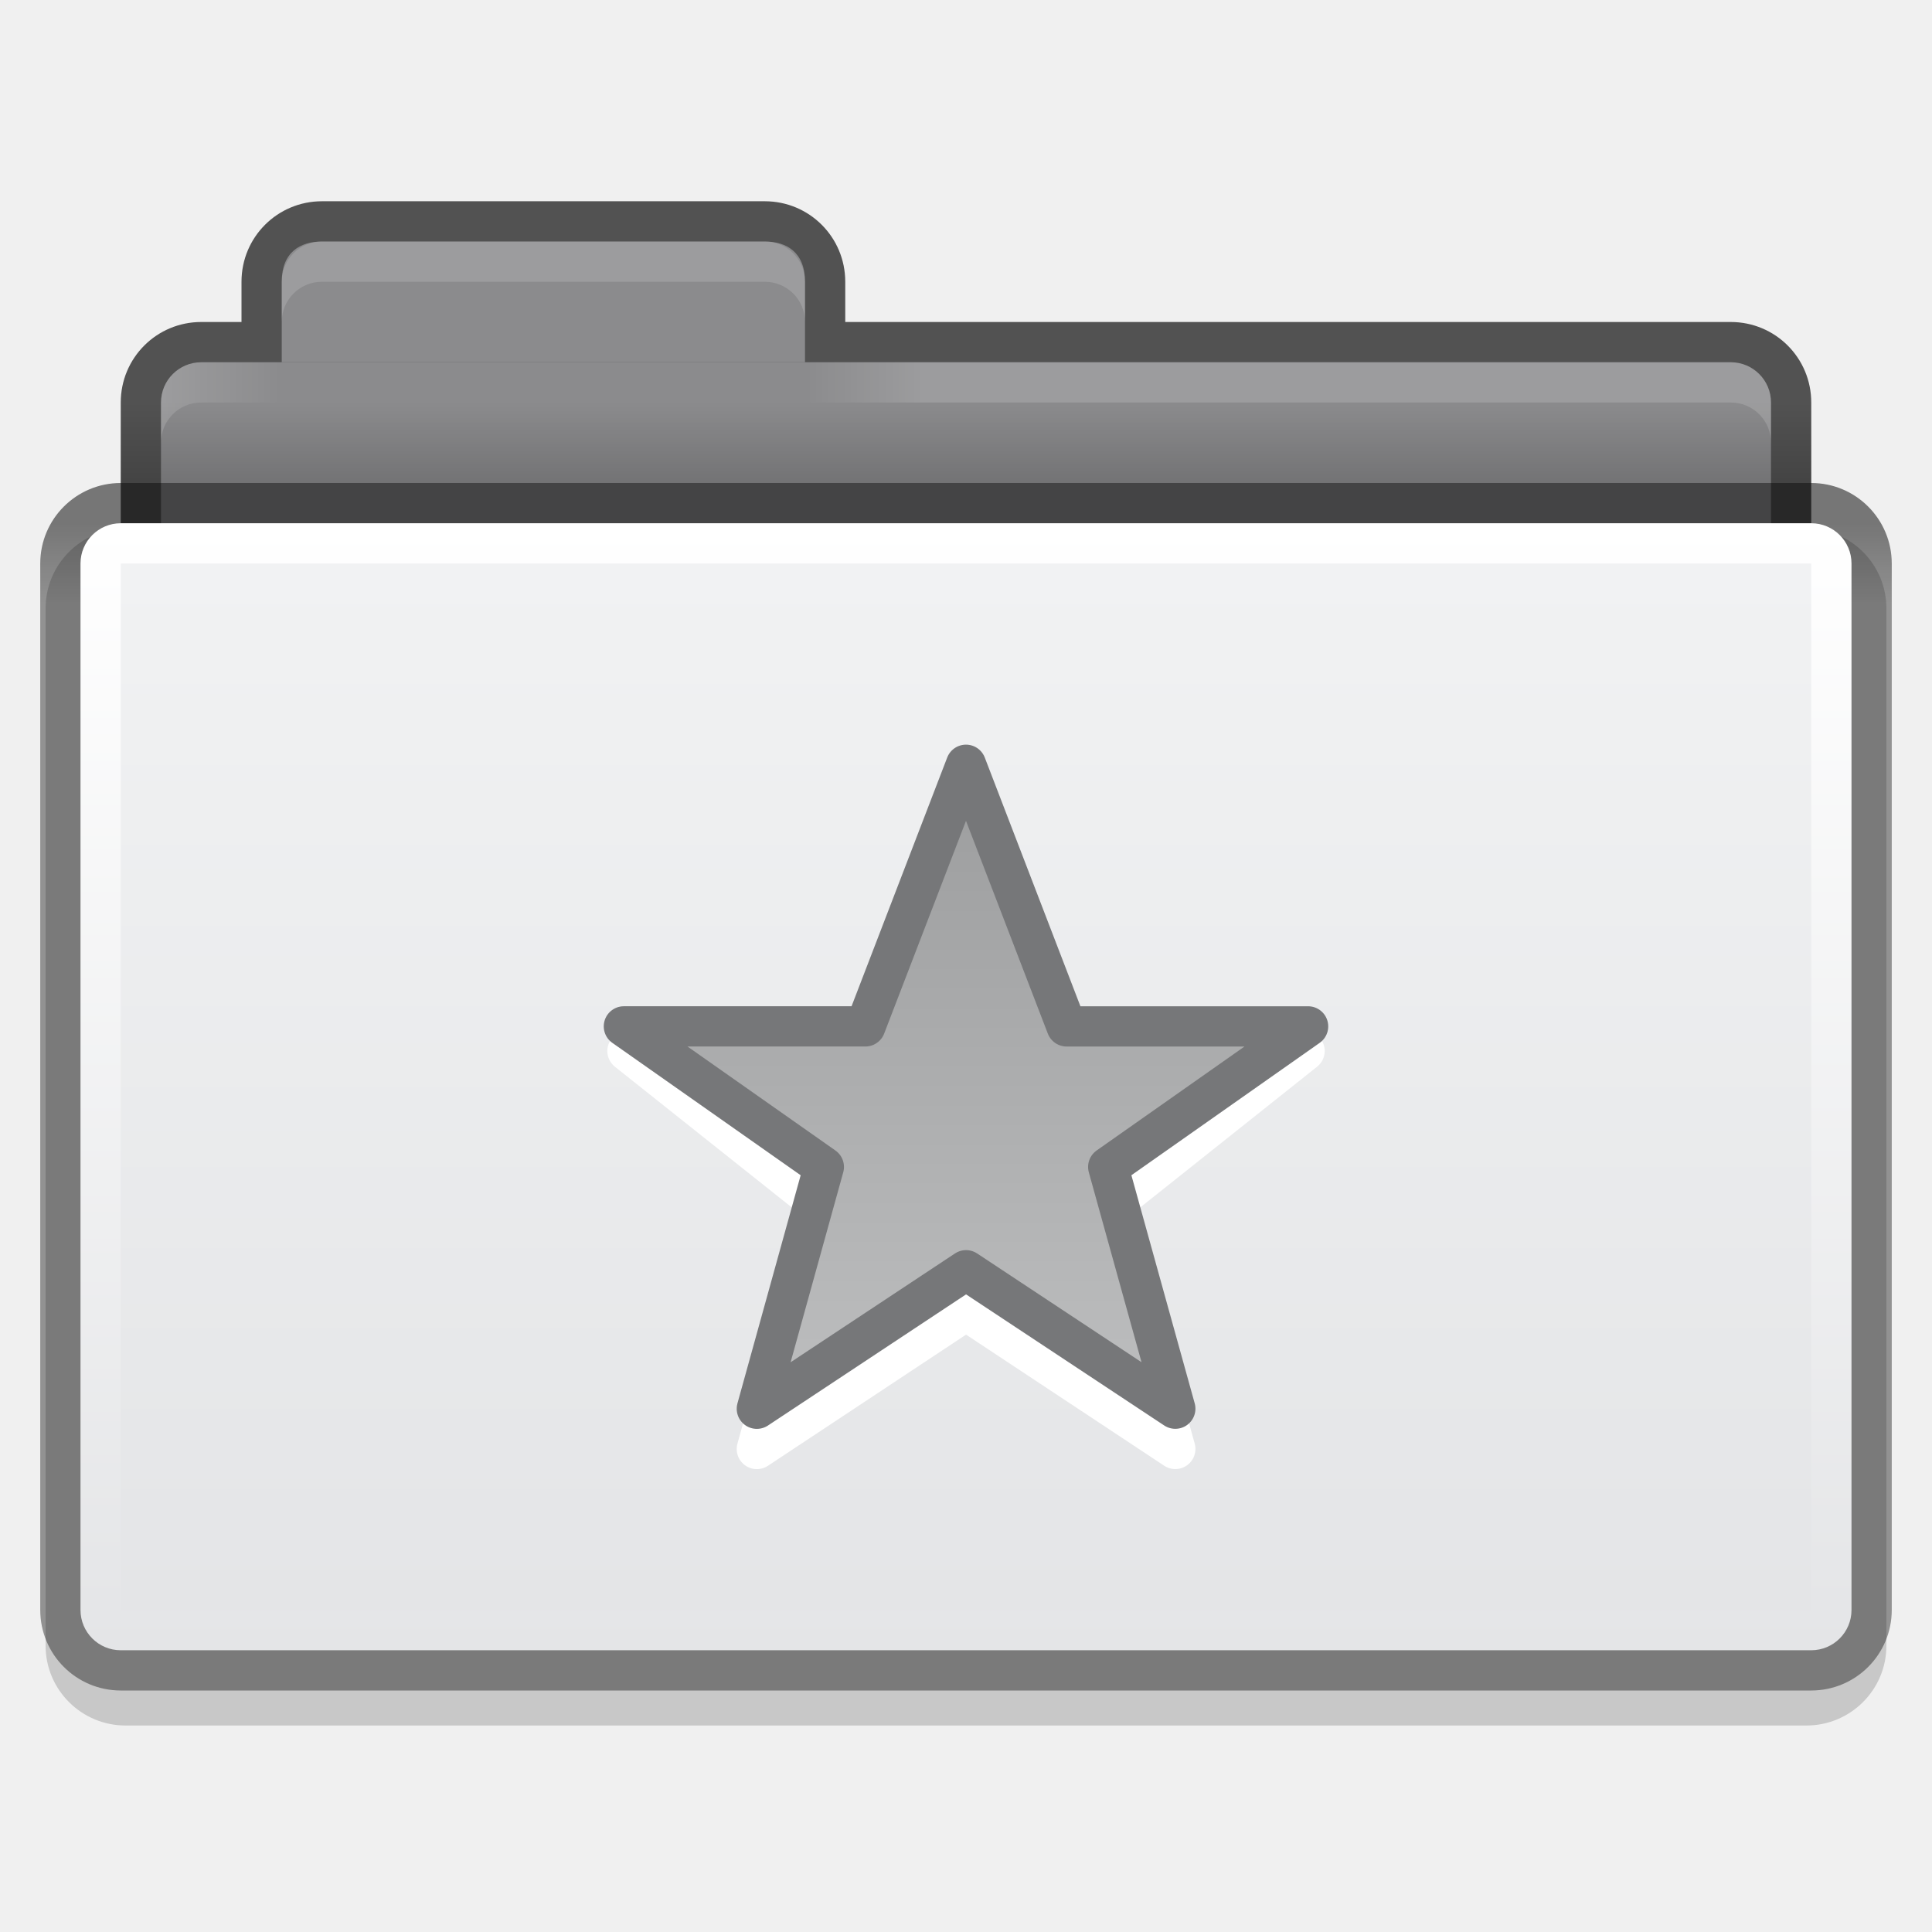
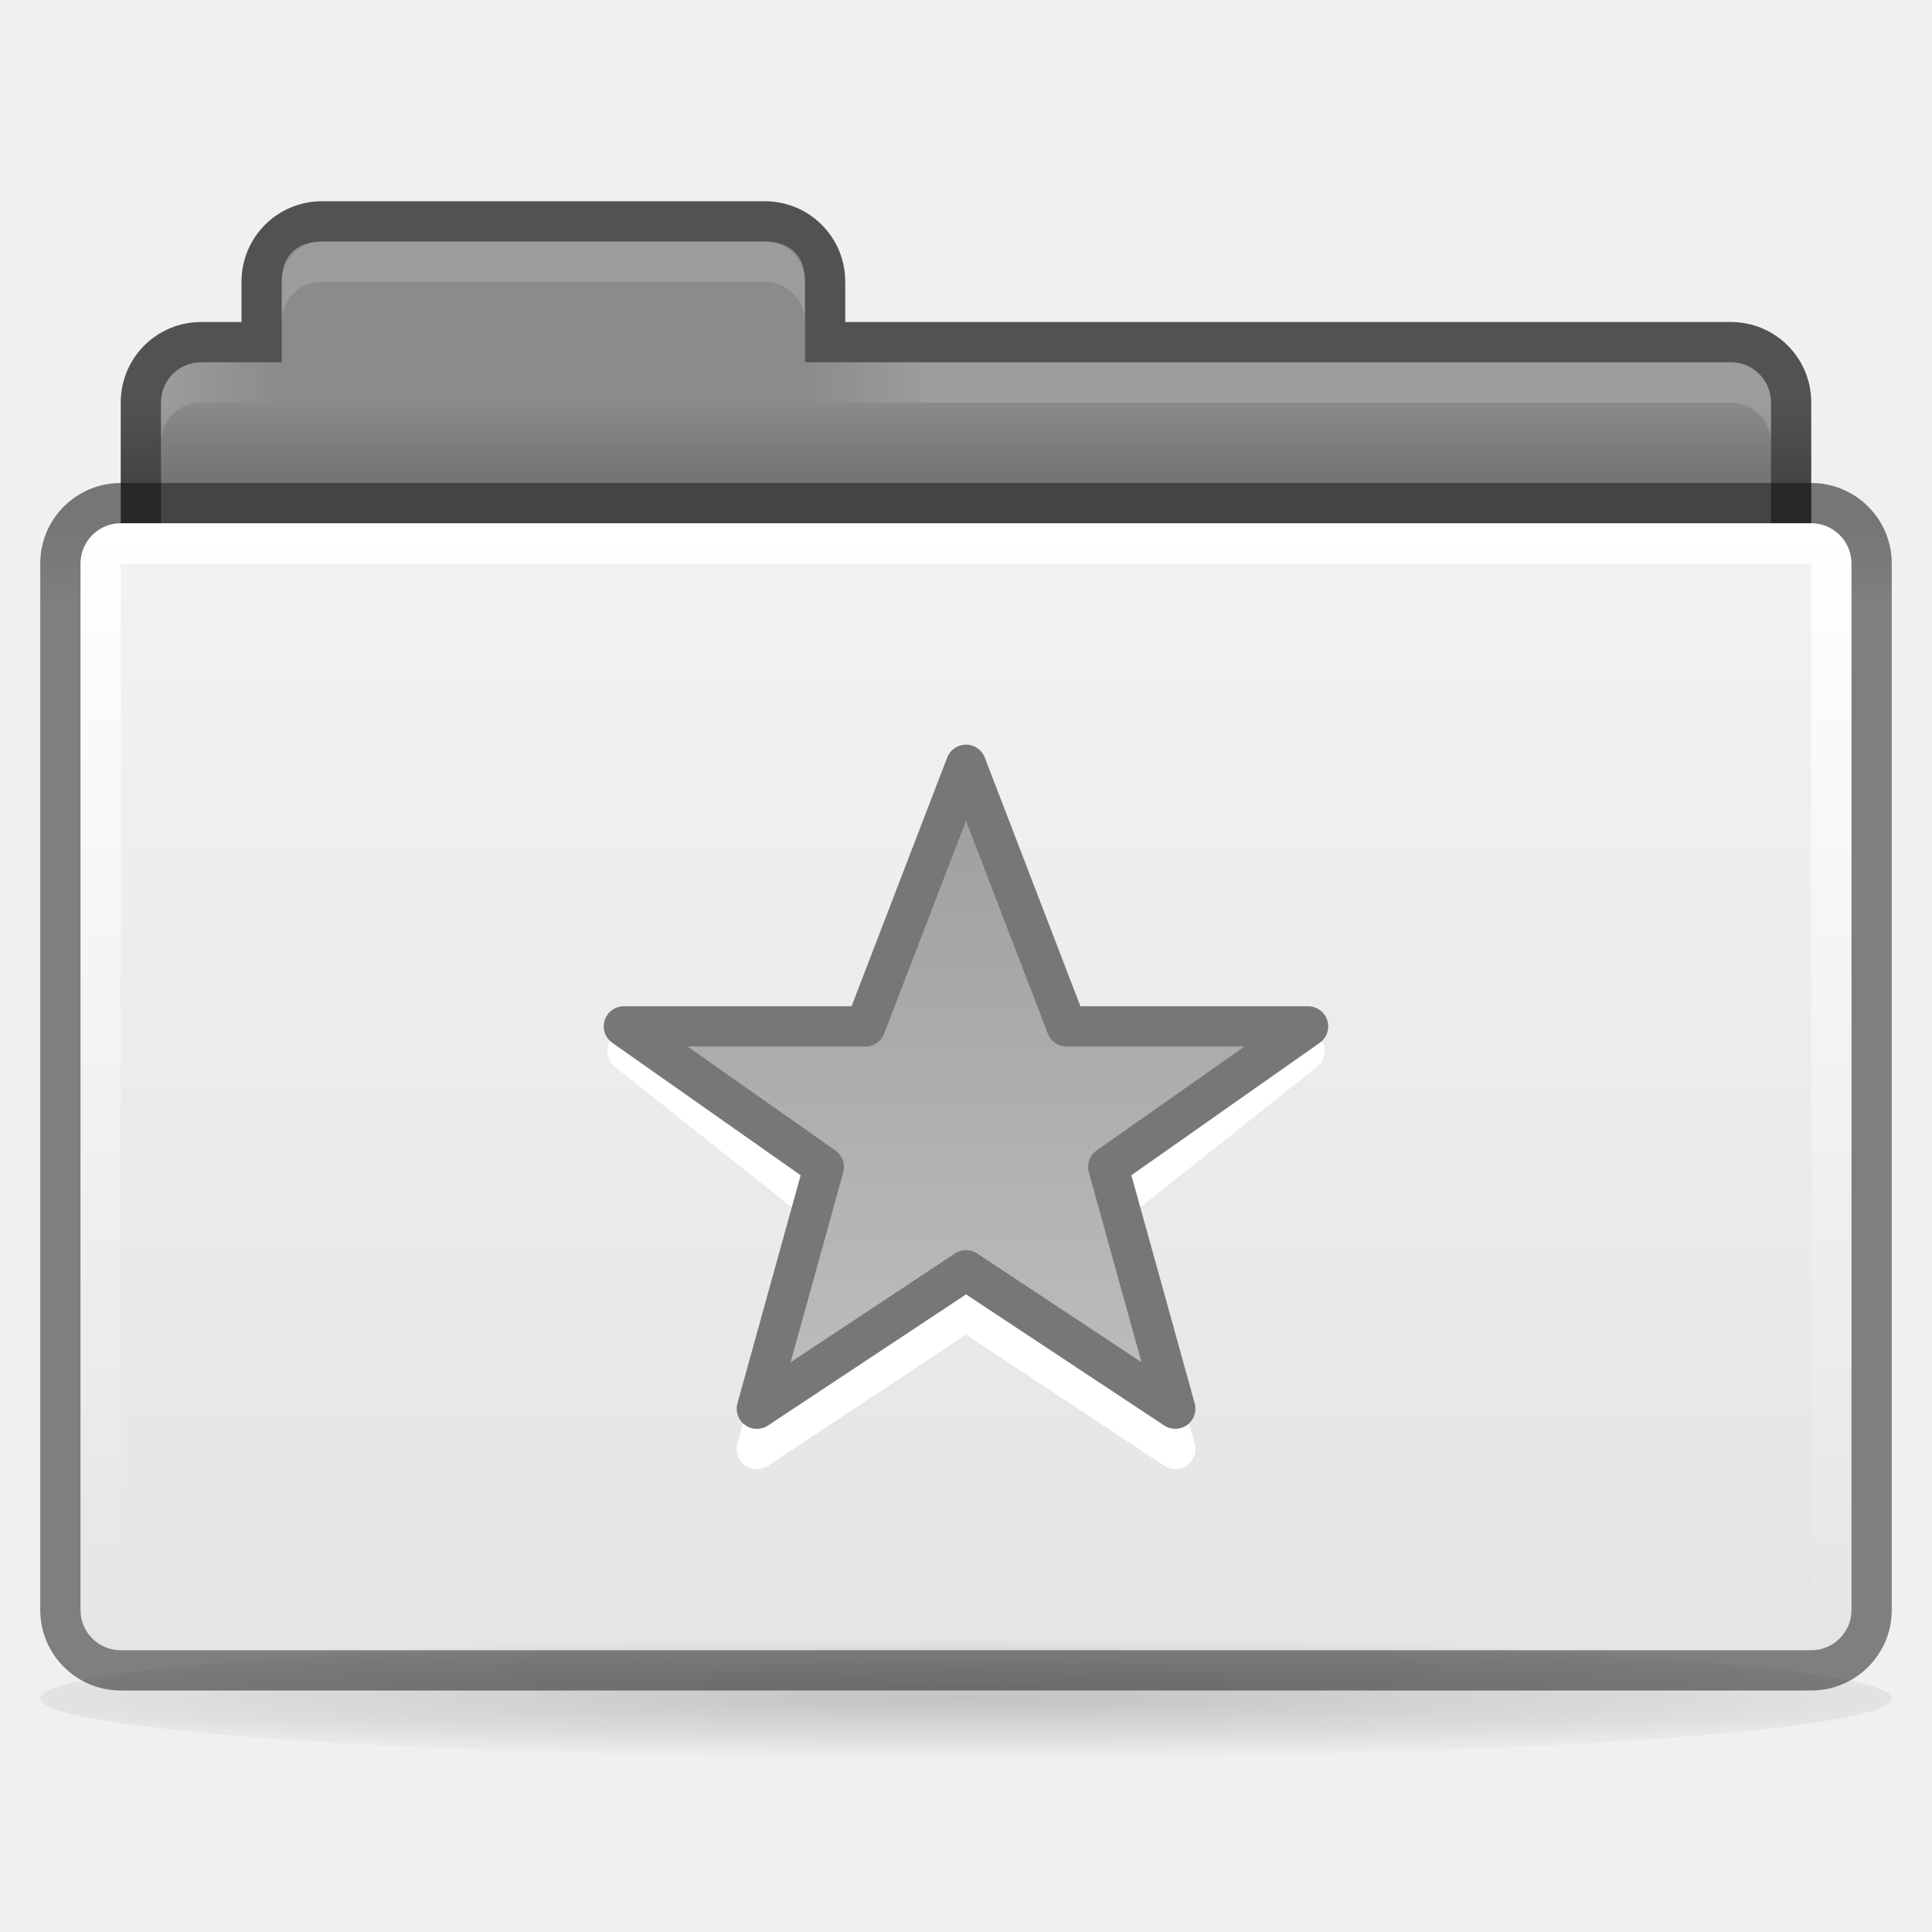
<svg xmlns="http://www.w3.org/2000/svg" xmlns:xlink="http://www.w3.org/1999/xlink" id="svg2" version="1.1" width="48" height="48">
  <defs id="defs6">
-     <linearGradient id="linearGradient3829">
-       <stop style="stop-color:#000000;stop-opacity:1;" offset="0" id="stop3831" />
-       <stop style="stop-color:#000000;stop-opacity:0;" offset="1" id="stop3833" />
-     </linearGradient>
-     <linearGradient id="linearGradient3788">
-       <stop style="stop-color:#000000;stop-opacity:0.51;" offset="0" id="stop3790" />
-       <stop style="stop-color:#000000;stop-opacity:0.392;" offset="1" id="stop3792" />
-     </linearGradient>
-     <linearGradient id="linearGradient3782">
-       <stop id="stop3784" offset="0" style="stop-color:#ffffff;stop-opacity:1;" />
-       <stop id="stop3786" offset="1" style="stop-color:#e4e5e7;stop-opacity:1;" />
-     </linearGradient>
-     <linearGradient id="linearGradient3927">
-       <stop style="stop-color:#f1f2f3;stop-opacity:1;" offset="0" id="stop3929" />
-       <stop style="stop-color:#e4e5e7;stop-opacity:1;" offset="1" id="stop3931" />
-     </linearGradient>
-     <linearGradient xlink:href="#linearGradient3927" id="linearGradient3933" x1="25" y1="16" x2="25" y2="39" gradientUnits="userSpaceOnUse" gradientTransform="matrix(1.135135,0,0,1.130435,-2.675676,-5.086957)" />
-     <linearGradient xlink:href="#linearGradient3782" id="linearGradient3965" x1="25" y1="27" x2="25" y2="52" gradientUnits="userSpaceOnUse" gradientTransform="matrix(1.128205,0,0,1.12,-5.897436,-18.24)" />
-     <linearGradient xlink:href="#linearGradient3788" id="linearGradient3794" x1="23.5" y1="11.033" x2="23.5" y2="13.1" gradientUnits="userSpaceOnUse" gradientTransform="matrix(1.022222,0,0,0.9677419,-0.02222222,1.322581)" />
-     <linearGradient xlink:href="#linearGradient3829" id="linearGradient3835" x1="22" y1="11" x2="22" y2="9" gradientUnits="userSpaceOnUse" gradientTransform="matrix(1.05,0,0,1,-1.2,0)" />
-     <linearGradient id="linearGradient3930">
-       <stop style="stop-color:#ffffff;stop-opacity:1;" offset="0" id="stop3932" />
-       <stop style="stop-color:#ffffff;stop-opacity:0;" offset="1" id="stop3934" />
-     </linearGradient>
-     <linearGradient gradientTransform="translate(-1,13)" y2="-4" x2="8" y1="-4" x1="5" gradientUnits="userSpaceOnUse" id="linearGradient3987" xlink:href="#linearGradient3930" />
-     <linearGradient id="linearGradient3930-4">
-       <stop style="stop-color:#ffffff;stop-opacity:1;" offset="0" id="stop3932-8" />
-       <stop style="stop-color:#ffffff;stop-opacity:0;" offset="1" id="stop3934-2" />
-     </linearGradient>
-     <linearGradient y2="-4" x2="29" y1="-4" x1="26" gradientTransform="matrix(-1,0,0,1,49,13)" gradientUnits="userSpaceOnUse" id="linearGradient3064" xlink:href="#linearGradient3930-4" />
-     <linearGradient id="linearGradient3788-7">
-       <stop style="stop-color:#000000;stop-opacity:0.51;" offset="0" id="stop3790-4" />
-       <stop style="stop-color:#000000;stop-opacity:0.392;" offset="1" id="stop3792-6" />
-     </linearGradient>
-     <linearGradient id="linearGradient3782-3">
-       <stop id="stop3784-5" offset="0" style="stop-color:#ffffff;stop-opacity:1;" />
-       <stop id="stop3786-1" offset="1" style="stop-color:#e4e5e7;stop-opacity:1;" />
-     </linearGradient>
-     <linearGradient id="linearGradient3927-4">
-       <stop style="stop-color:#f1f2f3;stop-opacity:1;" offset="0" id="stop3929-0" />
-       <stop style="stop-color:#e4e5e7;stop-opacity:1;" offset="1" id="stop3931-7" />
+     <linearGradient id="linearGradient4278">
+       <stop id="stop4280" offset="0" style="stop-color:#000000;stop-opacity:1" />
+       <stop id="stop4282" offset="1" style="stop-color:#000000;stop-opacity:0" />
    </linearGradient>
    <linearGradient id="linearGradient3937-5">
      <stop id="stop3939-6" offset="0" style="stop-color:#9c9d9e;stop-opacity:1;" />
      <stop id="stop3941-3" offset="1" style="stop-color:#bbbcbd;stop-opacity:1" />
    </linearGradient>
    <linearGradient xlink:href="#linearGradient3937-5" id="linearGradient3994" x1="-31.784" y1="-8.261" x2="-28.761" y2="10.838" gradientUnits="userSpaceOnUse" />
-     <linearGradient xlink:href="#linearGradient3937-5-6" id="linearGradient3994-4" x1="-31.784" y1="-8.261" x2="-28.761" y2="10.838" gradientUnits="userSpaceOnUse" />
-     <linearGradient id="linearGradient3937-5-6">
-       <stop id="stop3939-6-0" offset="0" style="stop-color:#9c9d9e;stop-opacity:1;" />
-       <stop id="stop3941-3-3" offset="1" style="stop-color:#bbbcbd;stop-opacity:1;" />
+     <linearGradient xlink:href="#linearGradient3788" id="linearGradient3794" x1="23.5" y1="11.033" x2="23.5" y2="13.1" gradientUnits="userSpaceOnUse" gradientTransform="matrix(1.022222,0,0,0.9677419,-0.02222222,1.322581)" />
+     <linearGradient id="linearGradient3788">
+       <stop style="stop-color:#000000;stop-opacity:0.51;" offset="0" id="stop3790" />
+       <stop style="stop-color:#000000;stop-opacity:0.471" offset="1" id="stop3792" />
    </linearGradient>
-     <linearGradient xlink:href="#linearGradient3930-4" id="linearGradient4031" gradientUnits="userSpaceOnUse" gradientTransform="matrix(-1,0,0,1,49,14)" x1="26" y1="-4" x2="29" y2="-4" />
-     <linearGradient xlink:href="#linearGradient3930" id="linearGradient4034" gradientUnits="userSpaceOnUse" gradientTransform="translate(-1,14)" x1="5" y1="-4" x2="8" y2="-4" />
-     <linearGradient xlink:href="#linearGradient3829" id="linearGradient4038" gradientUnits="userSpaceOnUse" gradientTransform="matrix(1.05,0,0,1,-1.2,1)" x1="22" y1="11" x2="22" y2="9" />
-     <linearGradient xlink:href="#linearGradient3927" id="linearGradient4042" gradientUnits="userSpaceOnUse" gradientTransform="matrix(1.135135,0,0,1.130435,-2.675676,-4.086957)" x1="25" y1="16" x2="25" y2="39" />
-     <linearGradient xlink:href="#linearGradient3782" id="linearGradient4045" gradientUnits="userSpaceOnUse" gradientTransform="matrix(1.128205,0,0,1.12,-5.897436,-17.24)" x1="25" y1="27" x2="25" y2="52" />
-     <linearGradient xlink:href="#linearGradient3788" id="linearGradient4048" gradientUnits="userSpaceOnUse" gradientTransform="matrix(1.022222,0,0,0.9677419,-0.02222222,2.322581)" x1="23.5" y1="11.033" x2="23.5" y2="13.1" />
+     <linearGradient xlink:href="#linearGradient3782" id="linearGradient3965" x1="25" y1="27" x2="25" y2="52" gradientUnits="userSpaceOnUse" gradientTransform="matrix(1.128205,0,0,1.12,-5.897436,-18.24)" />
+     <linearGradient id="linearGradient3782">
+       <stop id="stop3784" offset="0" style="stop-color:#ffffff;stop-opacity:1;" />
+       <stop id="stop3786" offset="1" style="stop-color:#e4e5e7;stop-opacity:1;" />
+     </linearGradient>
+     <linearGradient xlink:href="#linearGradient3927" id="linearGradient3933" x1="25" y1="16" x2="25" y2="39" gradientUnits="userSpaceOnUse" gradientTransform="matrix(1.135135,0,0,1.130435,-2.675676,-5.086957)" />
+     <linearGradient id="linearGradient3927">
+       <stop style="stop-color:#f1f2f3;stop-opacity:1;" offset="0" id="stop3929" />
+       <stop style="stop-color:#e4e5e7;stop-opacity:1;" offset="1" id="stop3931" />
+     </linearGradient>
+     <linearGradient xlink:href="#linearGradient4278" id="linearGradient3835" x1="22" y1="11" x2="22" y2="9" gradientUnits="userSpaceOnUse" gradientTransform="matrix(1.05,0,0,1,-1.2,0)" />
+     <linearGradient gradientTransform="translate(-1,13)" y2="-4" x2="8" y1="-4" x1="5" gradientUnits="userSpaceOnUse" id="linearGradient3987" xlink:href="#linearGradient3930" />
+     <linearGradient id="linearGradient3930">
+       <stop style="stop-color:#ffffff;stop-opacity:1;" offset="0" id="stop3932" />
+       <stop style="stop-color:#ffffff;stop-opacity:0;" offset="1" id="stop3934" />
+     </linearGradient>
+     <linearGradient y2="-4" x2="29" y1="-4" x1="26" gradientTransform="matrix(-1,0,0,1,49,13)" gradientUnits="userSpaceOnUse" id="linearGradient3064" xlink:href="#linearGradient3930" />
+     <radialGradient xlink:href="#linearGradient4303" id="radialGradient4309" cx="31" cy="52.6" fx="31" fy="52.6" r="31" gradientTransform="matrix(0.9761869,0,0,0.048387,-6.261796,38.65484)" gradientUnits="userSpaceOnUse" />
+     <linearGradient id="linearGradient4303">
+       <stop style="stop-color:#000000;stop-opacity:0.19" offset="0" id="stop4305" />
+       <stop id="stop4311" offset="0.744" style="stop-color:#000000;stop-opacity:0.059" />
+       <stop style="stop-color:#000000;stop-opacity:0;" offset="1" id="stop4307" />
+     </linearGradient>
  </defs>
+   <g id="layer1">
+     <g transform="translate(0,0.9999985)" style="display:inline" id="g4187">
+       <path id="rect3967" transform="translate(0,-1)" d="M 8,5 C 6.892,5 6,5.892 6,7 L 6,8 5,8 C 3.892,8 3,8.892 3,10 l 0,10 c 0,1.108 0.892,2 2,2 l 38,0 c 1.108,0 2,-0.892 2,-2 L 45,10 C 45,8.892 44.108,8 43,8 L 21,8 21,7 C 21,5.892 20.108,5 19,5 L 8,5 Z" style="fill:#000000;fill-opacity:0.659;stroke:#000000;stroke-width:0;stroke-miterlimit:4;stroke-dasharray:none;stroke-opacity:1" />
+       <path id="rect3969" transform="translate(0,-1)" d="M 8,6 C 7.466,6 7,6.261 7,7 L 7,9 5,9 C 4.446,9 4,9.446 4,10 l 0,10 c 0,0.554 0.446,1 1,1 l 38,0 c 0.554,0 1,-0.446 1,-1 L 44,10 C 44,9.446 43.554,9 43,9 L 20,9 20,7 C 20,6.261 19.534,6 19,6 L 8,6 Z" style="fill:#8b8b8d;fill-opacity:1;stroke:#000000;stroke-width:0;stroke-miterlimit:4;stroke-dasharray:none;stroke-opacity:1" />
+       <rect style="fill:url(#linearGradient3794);fill-opacity:1;stroke:#000000;stroke-width:0;stroke-miterlimit:4;stroke-dasharray:none;stroke-opacity:1" id="rect3915" width="46" height="30" x="1" y="11" rx="2" ry="2" />
+       <rect rx="1" style="fill:url(#linearGradient3965);fill-opacity:1;stroke:#000000;stroke-width:0;stroke-miterlimit:4;stroke-dasharray:none;stroke-opacity:1" id="rect3957" width="44" height="28" x="2" y="12" ry="1" />
+       <rect style="fill:url(#linearGradient3933);fill-opacity:1;stroke:#000000;stroke-width:0;stroke-miterlimit:4;stroke-dasharray:none;stroke-opacity:1" id="rect3925" width="42" height="26" x="3" y="13" rx="0" ry="0" />
+       <rect ry="0" y="9" x="3" height="2" width="42" id="rect3827" style="opacity:0.173;fill:url(#linearGradient3835);fill-opacity:1;stroke:#102b68;stroke-width:0;stroke-linecap:butt;stroke-linejoin:miter;stroke-miterlimit:4;stroke-dasharray:none;stroke-dashoffset:0;stroke-opacity:1" />
+       <path id="rect3011" d="M 8,5 C 7.446,5 7,5.446 7,6 L 7,7 C 7,6.446 7.446,6 8,6 l 11,0 c 0.554,0 1,0.446 1,1 L 20,6 C 20,5.446 19.554,5 19,5 L 8,5 Z" style="opacity:0.15;fill:#ffffff;fill-opacity:1;stroke:#767779;stroke-width:0;stroke-linecap:butt;stroke-linejoin:miter;stroke-miterlimit:4;stroke-dasharray:none;stroke-dashoffset:0;stroke-opacity:1" />
+       <path id="rect3891-8" d="M 5,8 C 4.446,8 4,8.446 4,9 l 0,1 C 4,9.446 4.446,9 5,9 L 7,9 7,8 Z" style="display:inline;opacity:0.15;fill:url(#linearGradient3987);fill-opacity:1;stroke:#767779;stroke-width:0;stroke-linecap:butt;stroke-linejoin:miter;stroke-miterlimit:4;stroke-dasharray:none;stroke-dashoffset:0;stroke-opacity:1" />
+       <path id="rect3891-8-0" d="m 43,8 c 0.554,0 1,0.446 1,1 l 0,1 C 44,9.446 43.554,9 43,9 L 20,9 20,8 Z" style="display:inline;opacity:0.15;fill:url(#linearGradient3064);fill-opacity:1;stroke:#767779;stroke-width:0;stroke-linecap:butt;stroke-linejoin:miter;stroke-miterlimit:4;stroke-dasharray:none;stroke-dashoffset:0;stroke-opacity:1" />
+       <ellipse cx="24" cy="41.2" rx="23" ry="1.5" style="display:inline;opacity:1;fill:url(#radialGradient4309);fill-opacity:1;stroke:none;stroke-width:1.2;stroke-linecap:butt;stroke-linejoin:miter;stroke-miterlimit:4;stroke-dasharray:none;stroke-dashoffset:0;stroke-opacity:1" id="path4293" />
+     </g>
+   </g>
  <g id="layer4" style="display:inline">
-     <rect transform="matrix(0.9942005,0,0,0.9913259,0,1.372987)" style="opacity:0.17;fill:#000000;fill-opacity:1;stroke:#000000;stroke-width:0;stroke-miterlimit:4;stroke-opacity:1;stroke-dasharray:none;display:inline;" id="rect3915-0" width="46" height="30" x="1.14" y="11.86" rx="2" ry="2" />
-     <path id="rect3967" d="M 8,5 C 6.892,5 6,5.892 6,7 L 6,8 5,8 C 3.892,8 3,8.892 3,10 l 0,10 c 0,1.108 0.892,2 2,2 l 38,0 c 1.108,0 2,-0.892 2,-2 L 45,10 C 45,8.892 44.108,8 43,8 L 21,8 21,7 C 21,5.892 20.108,5 19,5 L 8,5 z" style="fill:#000000;fill-opacity:0.659;stroke:#000000;stroke-width:0;stroke-miterlimit:4;stroke-opacity:1;stroke-dasharray:none" />
-     <rect style="fill:#8b8b8d;fill-opacity:1;stroke:#000000;stroke-width:0;stroke-miterlimit:4;stroke-opacity:1;stroke-dasharray:none" id="rect3969" width="40" height="12" x="4" y="9" ry="1" />
-     <path id="rect3945" d="m 8,6 11,0 c 0.534,0 1,0.261 1,1 L 20,9 20,9 7,9 7,9 7,7 C 7,6.261 7.466,6 8,6 z" style="fill:#8b8b8d;fill-opacity:1;stroke:#000000;stroke-width:0;stroke-miterlimit:4;stroke-opacity:1" />
-     <rect style="fill:url(#linearGradient4048);fill-opacity:1;stroke:#000000;stroke-width:0;stroke-miterlimit:4;stroke-opacity:1;stroke-dasharray:none" id="rect3915" width="46" height="30" x="1" y="12" rx="2" ry="2" />
-     <rect rx="1" style="fill:url(#linearGradient4045);fill-opacity:1;stroke:#000000;stroke-width:0;stroke-miterlimit:4;stroke-opacity:1;stroke-dasharray:none" id="rect3957" width="44" height="28" x="2" y="13" ry="1" />
-     <rect style="fill:url(#linearGradient4042);fill-opacity:1;stroke:#000000;stroke-width:0;stroke-miterlimit:4;stroke-opacity:1;stroke-dasharray:none" id="rect3925" width="42" height="26" x="3" y="14" rx="0" ry="0" />
    <path style="fill:none;stroke:#ffffff;stroke-width:1.289;stroke-linecap:butt;stroke-linejoin:round;stroke-miterlimit:4;stroke-opacity:1;stroke-dasharray:none;stroke-dashoffset:0;display:inline" id="path3092-5" d="m -21.938,11.062 -7.313,-3.332 -5.925,5.429 0.909,-7.985 -6.995,-3.958 7.875,-1.603 1.603,-7.875 3.958,6.995 7.985,-0.909 -5.429,5.925 z" transform="matrix(0.7661567,0.1212606,-0.1212606,0.7661567,47.34946,30.18361)" />
    <path style="fill:url(#linearGradient3994);fill-opacity:1;stroke:#767779;stroke-width:1.289;stroke-linecap:round;stroke-linejoin:round;stroke-miterlimit:4;stroke-opacity:1;stroke-dashoffset:0" d="m -21.938,11.062 -7.313,-3.332 -5.925,5.429 0.909,-7.985 -7.03,-3.446 7.64,-1.209 1.873,-8.78 4.493,7.773 7.64,-1.209 -5.62,5.447 z" id="path3092" transform="matrix(0.7661567,0.1212606,-0.1212606,0.7661567,47.34946,29.18361)" />
-     <rect ry="0" y="10" x="3" height="2" width="42" id="rect3827" style="opacity:0.173;fill:url(#linearGradient4038);fill-opacity:1;stroke:#102b68;stroke-width:0;stroke-linecap:butt;stroke-linejoin:miter;stroke-miterlimit:4;stroke-opacity:1;stroke-dasharray:none;stroke-dashoffset:0" />
-     <path id="rect3011" d="M 8,6 C 7.446,6 7,6.446 7,7 L 7,8 C 7,7.446 7.446,7 8,7 l 11,0 c 0.554,0 1,0.446 1,1 L 20,7 C 20,6.446 19.554,6 19,6 L 8,6 z" style="opacity:0.15;fill:#ffffff;fill-opacity:1;stroke:#767779;stroke-width:0;stroke-linecap:butt;stroke-linejoin:miter;stroke-miterlimit:4;stroke-opacity:1;stroke-dasharray:none;stroke-dashoffset:0" />
-     <path id="rect3891-8" d="M 5,9 C 4.446,9 4,9.446 4,10 l 0,1 c 0,-0.554 0.446,-1 1,-1 l 2,0 0,-1 z" style="opacity:0.15;fill:url(#linearGradient4034);fill-opacity:1;stroke:#767779;stroke-width:0;stroke-linecap:butt;stroke-linejoin:miter;stroke-miterlimit:4;stroke-opacity:1;stroke-dasharray:none;stroke-dashoffset:0;display:inline" />
-     <path id="rect3891-8-0" d="m 43,9 c 0.554,0 1,0.446 1,1 l 0,1 c 0,-0.554 -0.446,-1 -1,-1 l -23,0 0,-1 z" style="opacity:0.15;fill:url(#linearGradient4031);fill-opacity:1;stroke:#767779;stroke-width:0;stroke-linecap:butt;stroke-linejoin:miter;stroke-miterlimit:4;stroke-opacity:1;stroke-dasharray:none;stroke-dashoffset:0;display:inline" />
  </g>
</svg>
